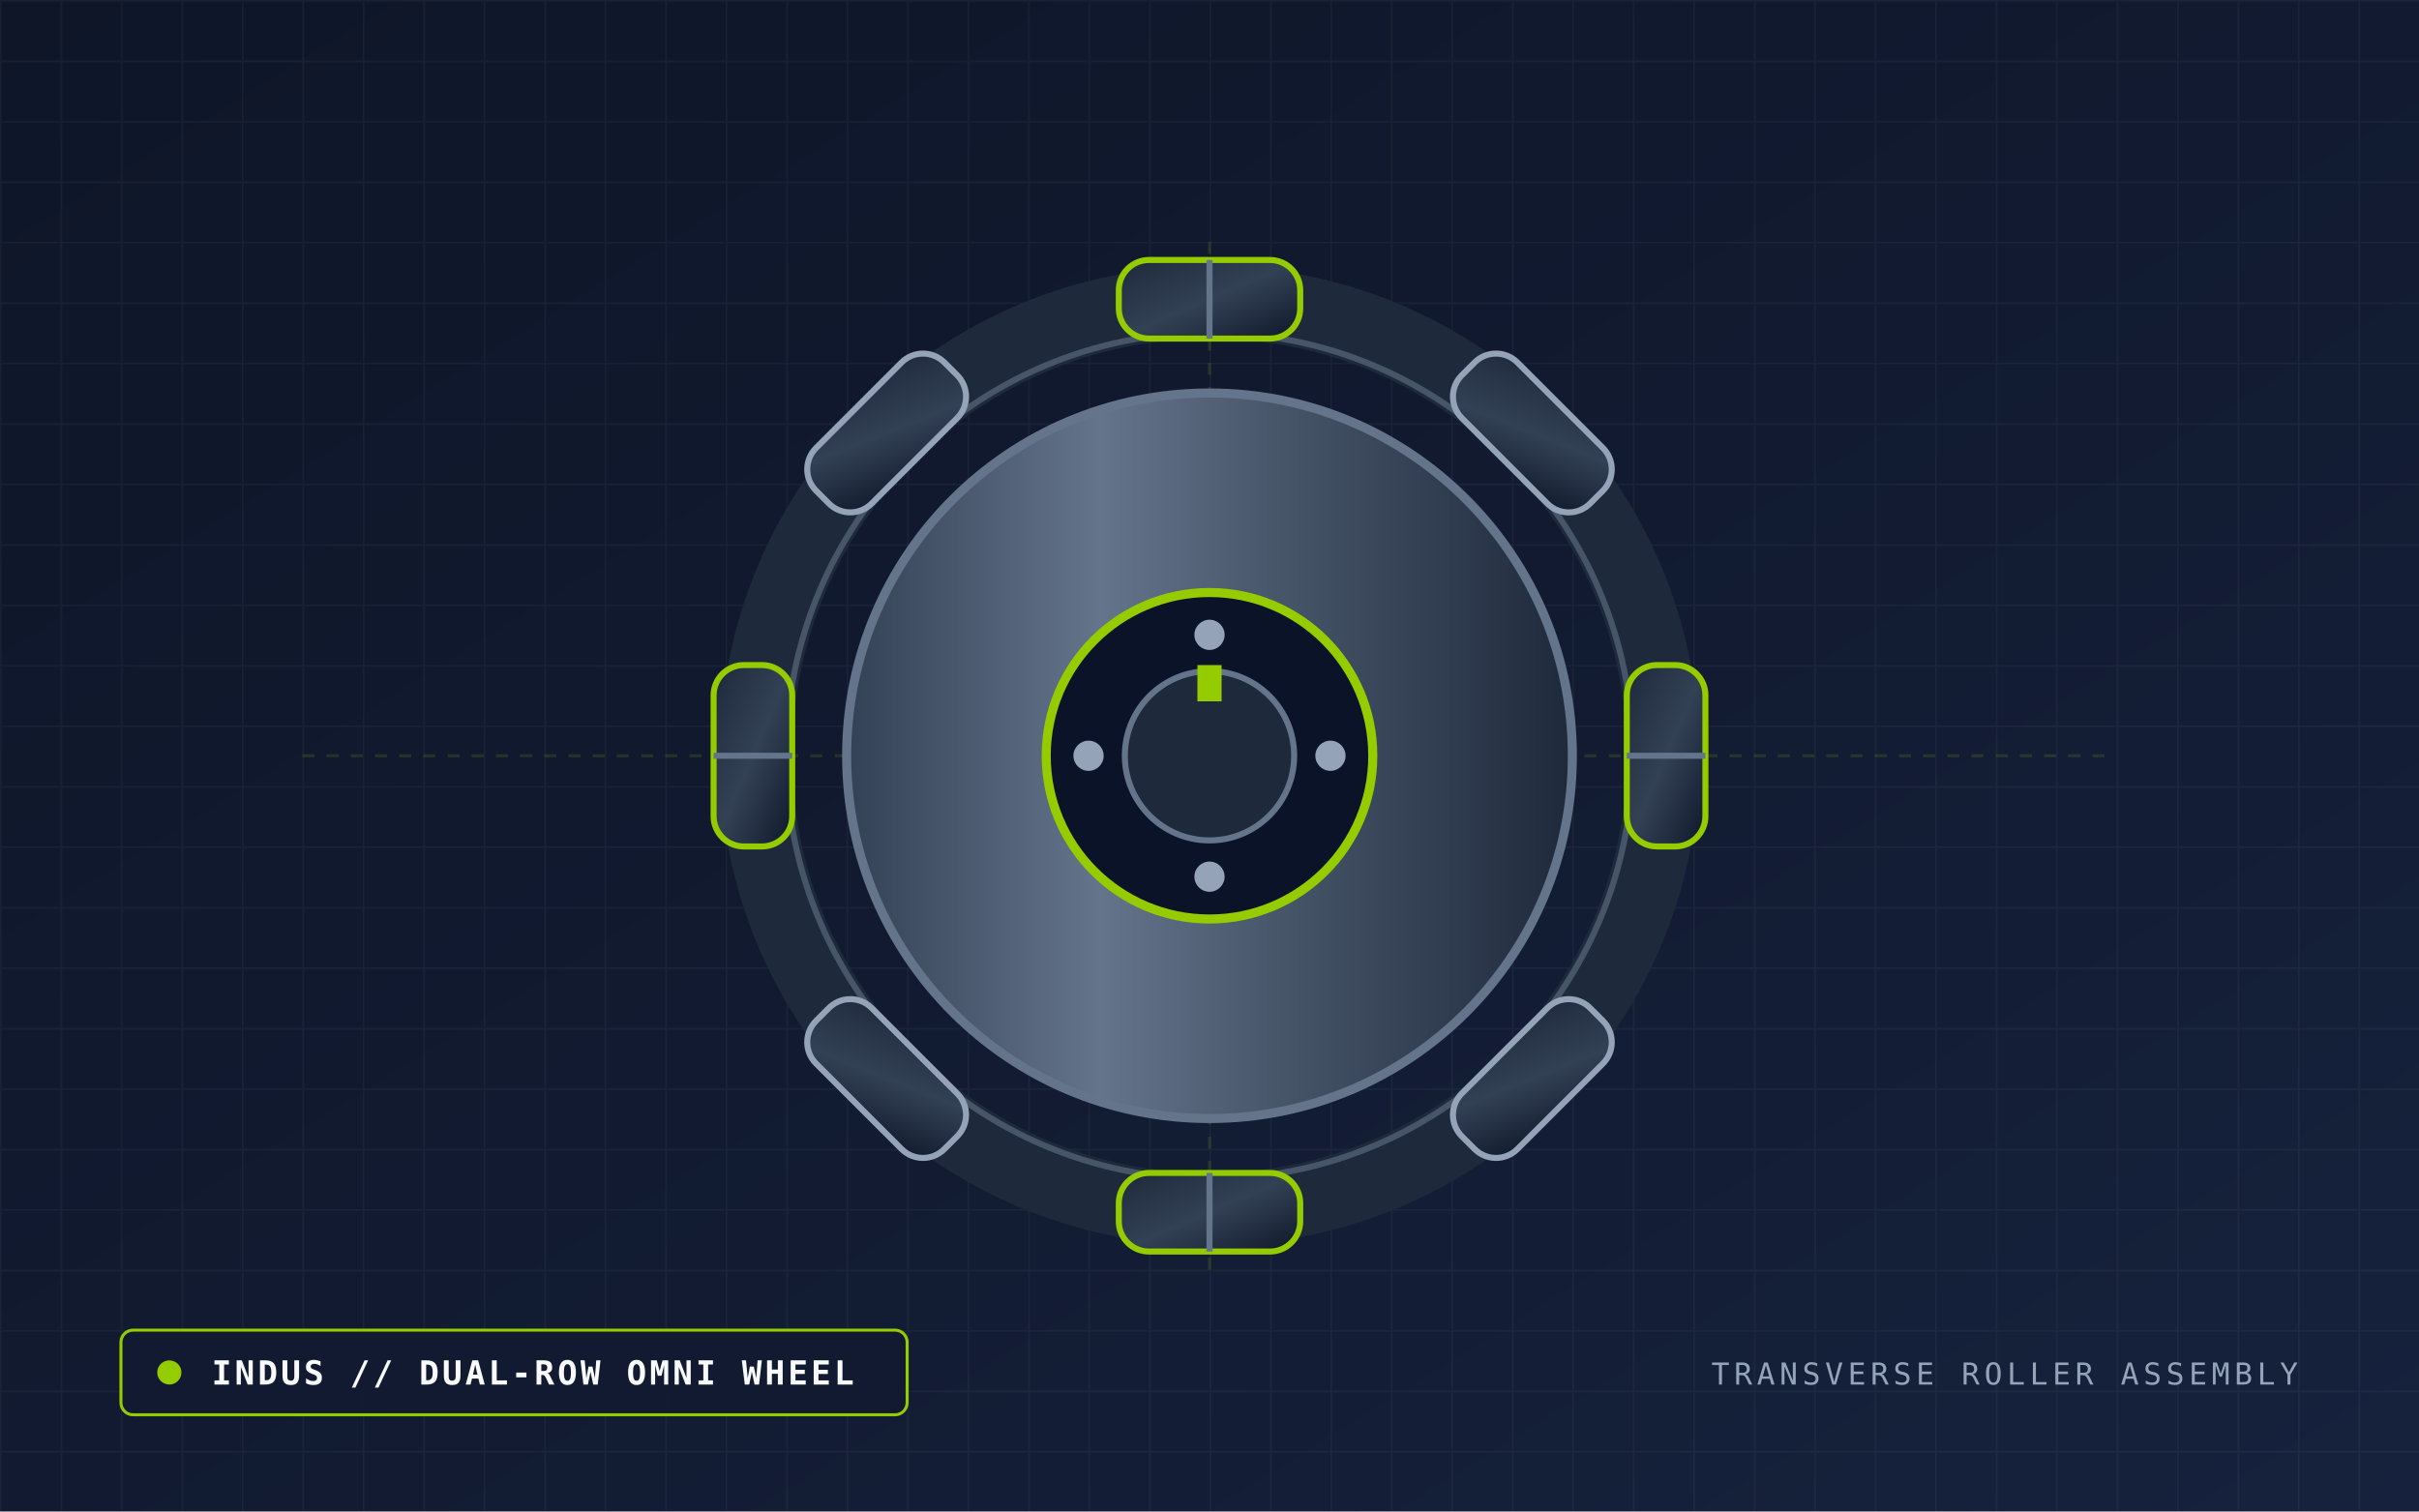
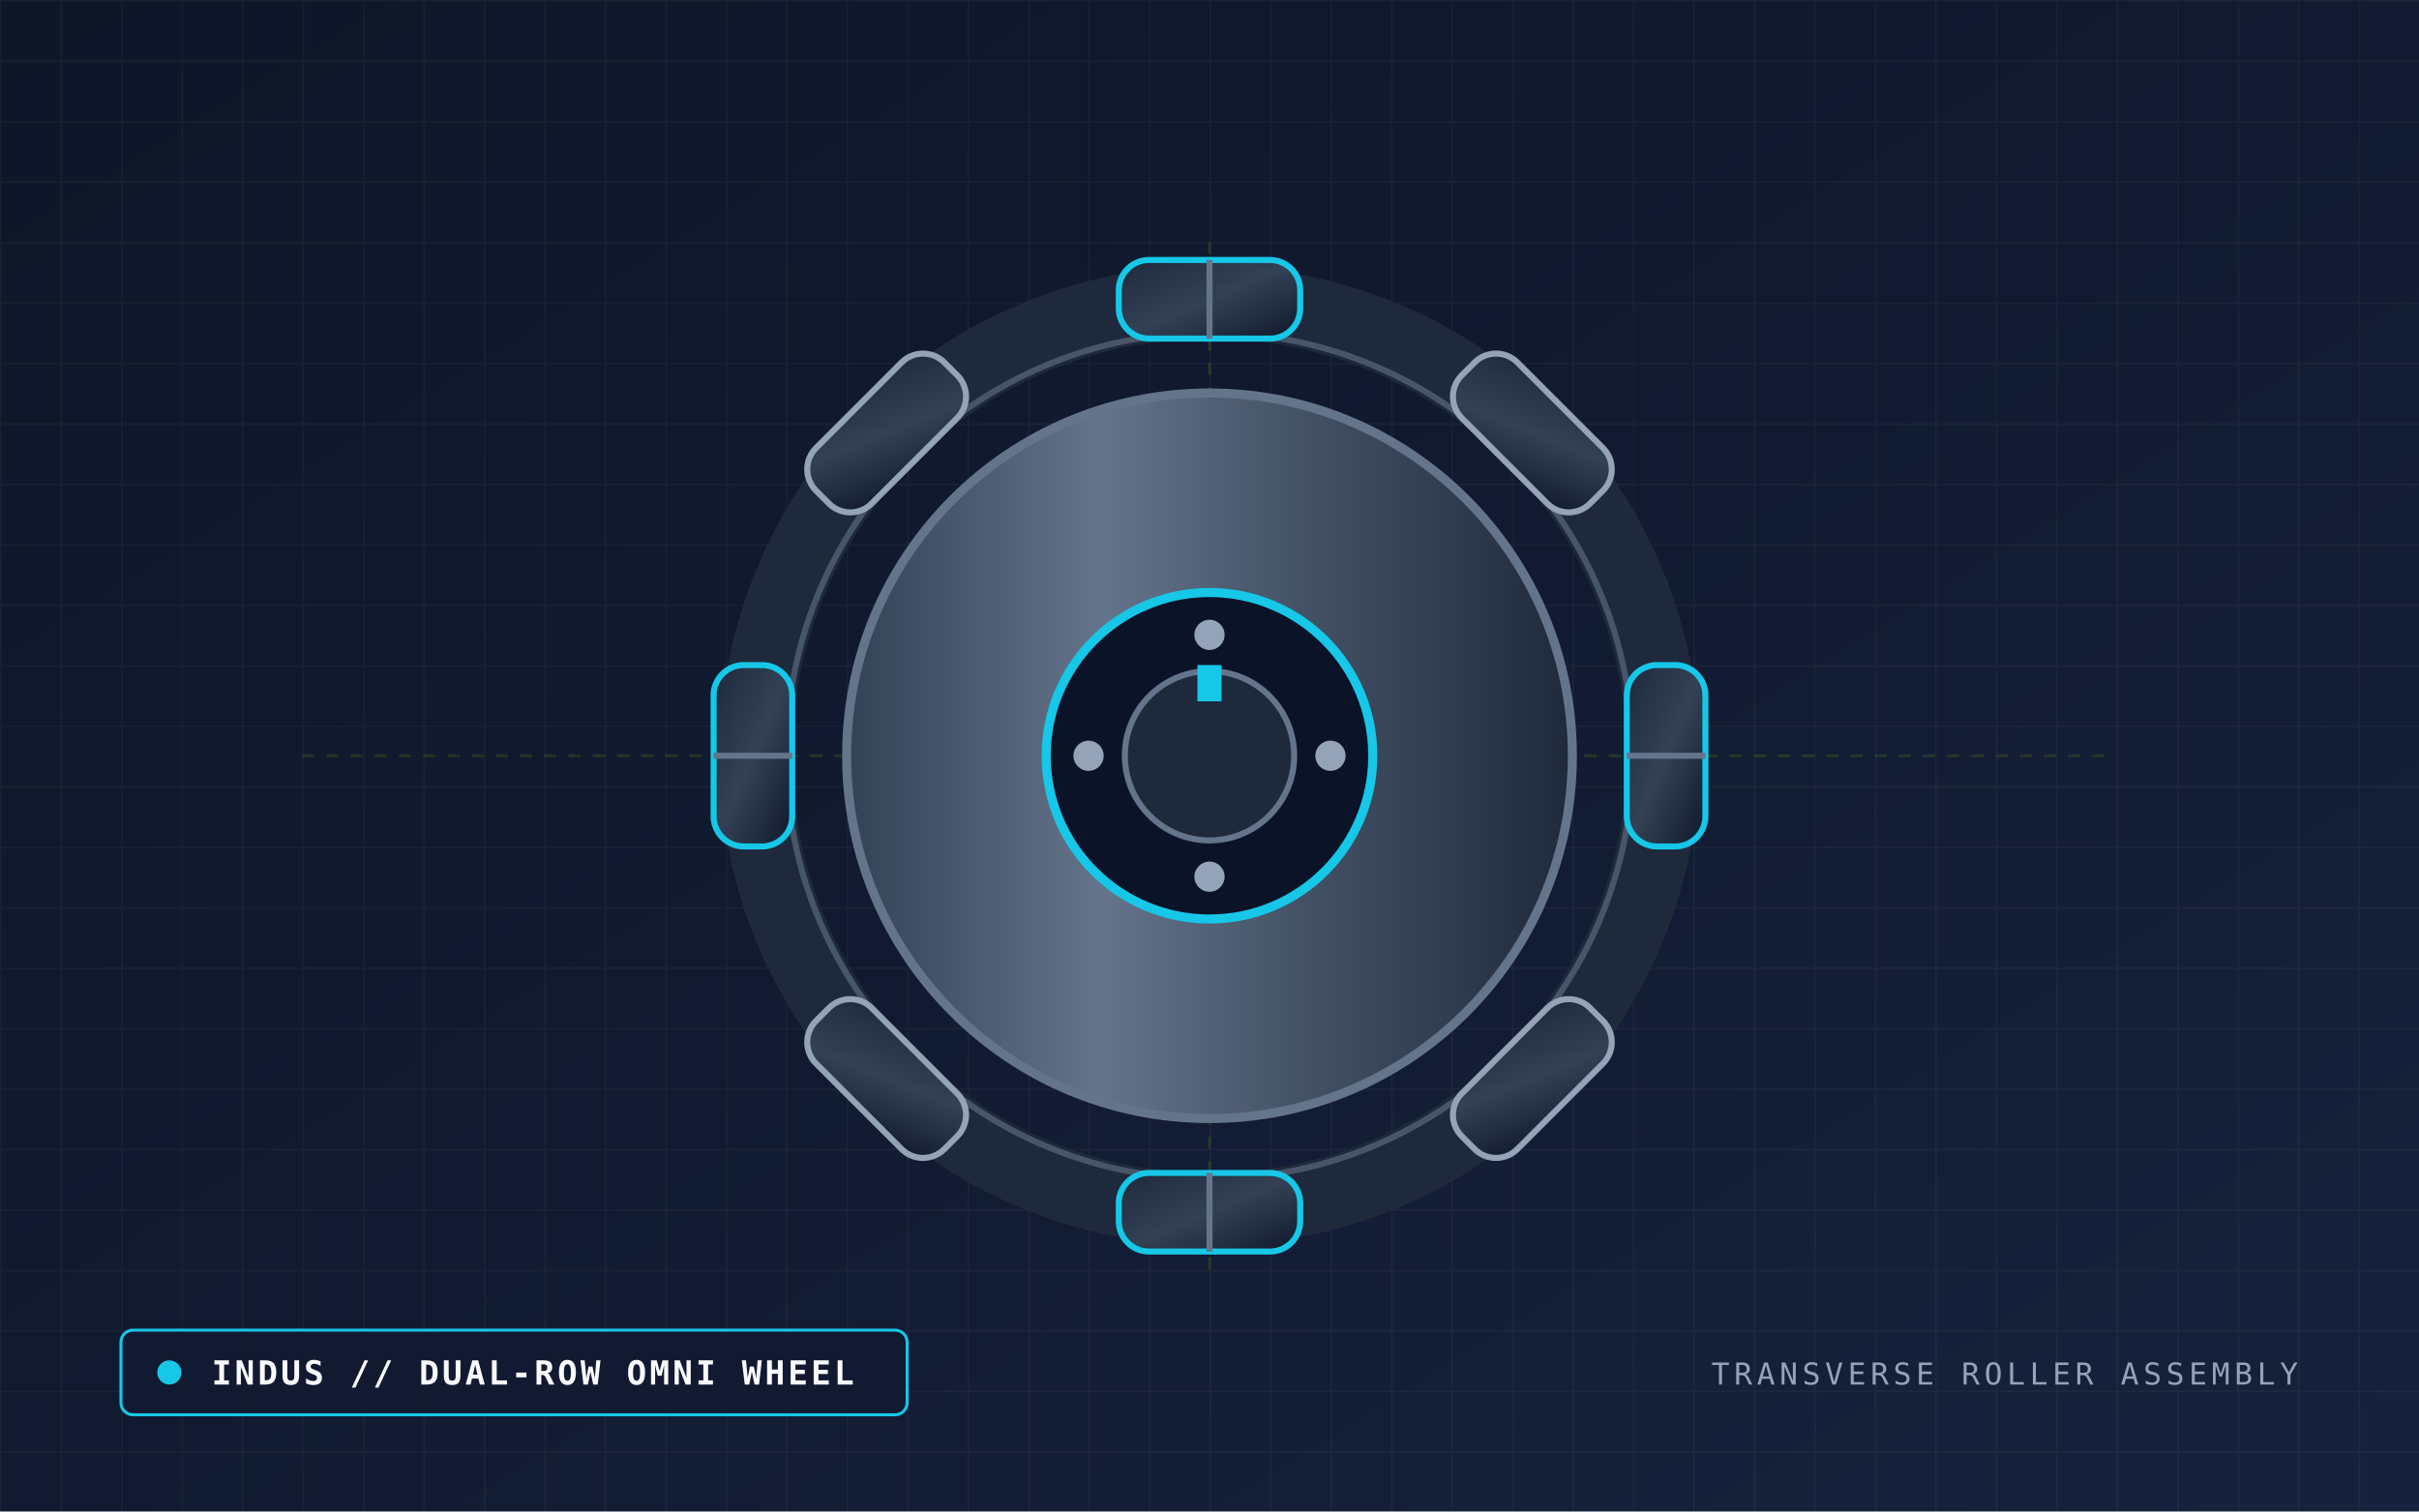
<svg xmlns="http://www.w3.org/2000/svg" viewBox="0 0 800 500" width="800" height="500">
  <defs>
    <linearGradient id="bgGrad" x1="0%" y1="0%" x2="100%" y2="100%">
      <stop offset="0%" stop-color="#0E1628" />
      <stop offset="50%" stop-color="#111A30" />
      <stop offset="100%" stop-color="#16223D" />
    </linearGradient>
    <linearGradient id="metalGrad" x1="0%" y1="0%" x2="100%" y2="0%">
      <stop offset="0%" stop-color="#334155" />
      <stop offset="35%" stop-color="#64748B" />
      <stop offset="60%" stop-color="#475569" />
      <stop offset="100%" stop-color="#1E293B" />
    </linearGradient>
    <linearGradient id="rollerGrad" x1="0%" y1="0%" x2="100%" y2="100%">
      <stop offset="0%" stop-color="#1E293B" />
      <stop offset="50%" stop-color="#334155" />
      <stop offset="100%" stop-color="#0F172A" />
    </linearGradient>
    <pattern id="grid" width="20" height="20" patternUnits="userSpaceOnUse">
      <path d="M 20 0 L 0 0 0 20" fill="none" stroke="rgba(255,255,255,0.04)" stroke-width="1" />
    </pattern>
  </defs>
  <rect width="800" height="500" fill="url(#bgGrad)" />
  <rect width="800" height="500" fill="url(#grid)" />
  <line x1="100" y1="250" x2="700" y2="250" stroke="rgba(149,204,0,0.15)" stroke-width="1" stroke-dasharray="4 4" />
  <line x1="400" y1="80" x2="400" y2="420" stroke="rgba(149,204,0,0.15)" stroke-width="1" stroke-dasharray="4 4" />
  <circle cx="400" cy="250" r="150" fill="none" stroke="#1E293B" stroke-width="24" />
  <circle cx="400" cy="250" r="140" fill="none" stroke="#475569" stroke-width="2" />
  <circle cx="400" cy="250" r="120" fill="url(#metalGrad)" stroke="#64748B" stroke-width="3" />
-   <rect x="370" y="86" width="60" height="26" rx="10" fill="url(#rollerGrad)" stroke="#95CC00" stroke-width="2" />
+   <rect x="370" y="86" width="60" height="26" rx="10" fill="url(#rollerGrad)" stroke="#16C7E8" stroke-width="2" />
  <line x1="400" y1="86" x2="400" y2="112" stroke="#64748B" stroke-width="2" />
-   <rect x="370" y="388" width="60" height="26" rx="10" fill="url(#rollerGrad)" stroke="#95CC00" stroke-width="2" />
+   <rect x="370" y="388" width="60" height="26" rx="10" fill="url(#rollerGrad)" stroke="#16C7E8" stroke-width="2" />
  <line x1="400" y1="388" x2="400" y2="414" stroke="#64748B" stroke-width="2" />
-   <rect x="236" y="220" width="26" height="60" rx="10" fill="url(#rollerGrad)" stroke="#95CC00" stroke-width="2" />
+   <rect x="236" y="220" width="26" height="60" rx="10" fill="url(#rollerGrad)" stroke="#16C7E8" stroke-width="2" />
  <line x1="236" y1="250" x2="262" y2="250" stroke="#64748B" stroke-width="2" />
-   <rect x="538" y="220" width="26" height="60" rx="10" fill="url(#rollerGrad)" stroke="#95CC00" stroke-width="2" />
+   <rect x="538" y="220" width="26" height="60" rx="10" fill="url(#rollerGrad)" stroke="#16C7E8" stroke-width="2" />
  <line x1="538" y1="250" x2="564" y2="250" stroke="#64748B" stroke-width="2" />
  <g transform="rotate(45 400 250)">
    <rect x="370" y="86" width="60" height="26" rx="10" fill="url(#rollerGrad)" stroke="#94A3B8" stroke-width="2" />
    <rect x="370" y="388" width="60" height="26" rx="10" fill="url(#rollerGrad)" stroke="#94A3B8" stroke-width="2" />
    <rect x="236" y="220" width="26" height="60" rx="10" fill="url(#rollerGrad)" stroke="#94A3B8" stroke-width="2" />
    <rect x="538" y="220" width="26" height="60" rx="10" fill="url(#rollerGrad)" stroke="#94A3B8" stroke-width="2" />
  </g>
-   <circle cx="400" cy="250" r="54" fill="#0B1329" stroke="#95CC00" stroke-width="3" />
+   <circle cx="400" cy="250" r="54" fill="#0B1329" stroke="#16C7E8" stroke-width="3" />
  <circle cx="400" cy="250" r="28" fill="#1E293B" stroke="#64748B" stroke-width="2" />
-   <rect x="396" y="220" width="8" height="12" fill="#95CC00" />
+   <rect x="396" y="220" width="8" height="12" fill="#16C7E8" />
  <circle cx="360" cy="250" r="5" fill="#94A3B8" />
  <circle cx="440" cy="250" r="5" fill="#94A3B8" />
  <circle cx="400" cy="210" r="5" fill="#94A3B8" />
  <circle cx="400" cy="290" r="5" fill="#94A3B8" />
  <g transform="translate(40, 440)">
-     <rect width="260" height="28" rx="4" fill="rgba(17,26,48,0.9)" stroke="#95CC00" stroke-width="1" />
-     <circle cx="16" cy="14" r="4" fill="#95CC00" />
+     <rect width="260" height="28" rx="4" fill="rgba(17,26,48,0.9)" stroke="#16C7E8" stroke-width="1" />
+     <circle cx="16" cy="14" r="4" fill="#16C7E8" />
    <text x="30" y="18" fill="#F8FAFC" font-family="monospace" font-size="11" font-weight="bold" letter-spacing="1">INDUS // DUAL-ROW OMNI WHEEL</text>
  </g>
  <g transform="translate(540, 440)">
    <text x="220" y="18" text-anchor="end" fill="#94A3B8" font-family="monospace" font-size="10" letter-spacing="1.5">TRANSVERSE ROLLER ASSEMBLY</text>
  </g>
</svg>
